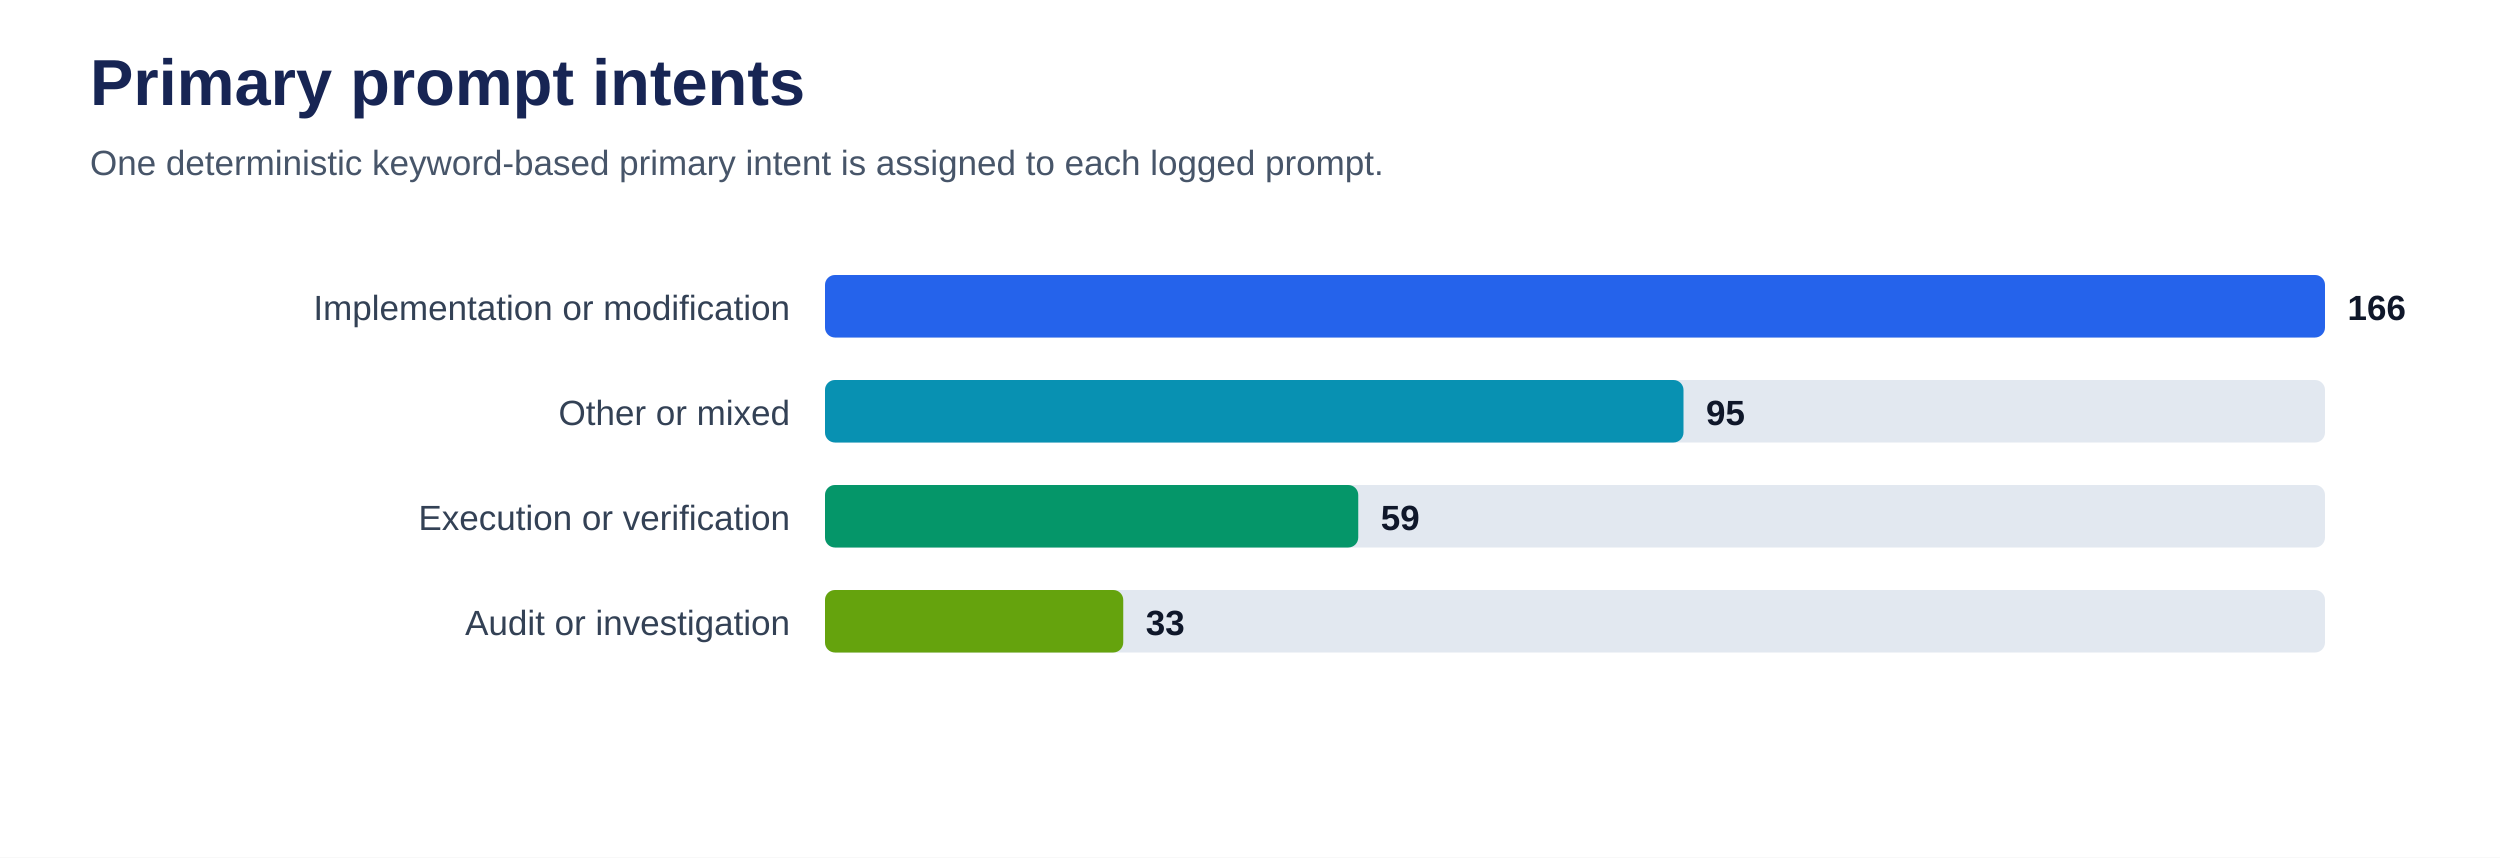
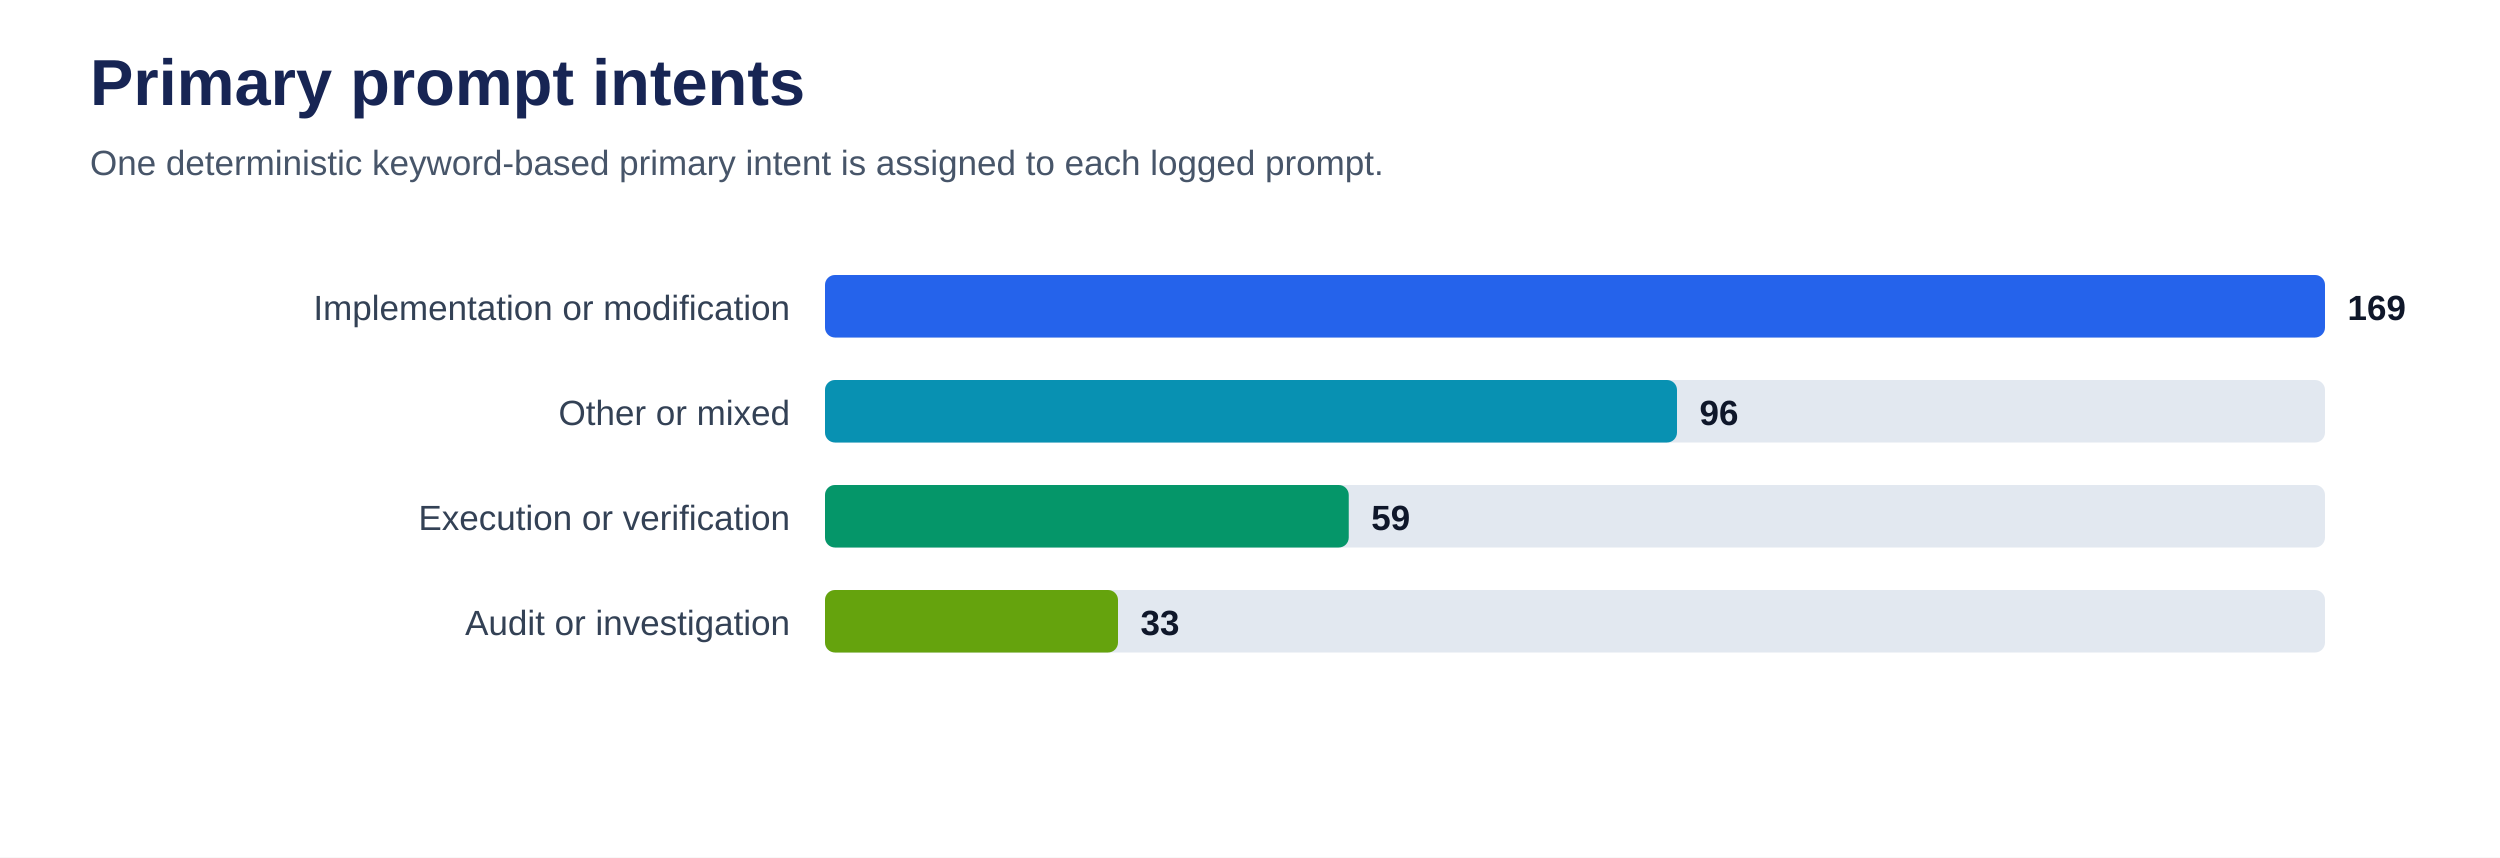
<svg xmlns="http://www.w3.org/2000/svg" viewBox="0 0 1000 343" role="img" aria-labelledby="title desc">
  <rect width="100%" height="100%" fill="#ffffff" />
  <text x="36" y="42" font-family="Arial, sans-serif" font-size="26" font-weight="700" fill="#172554">Primary prompt intents</text>
  <text x="36" y="70" font-family="Arial, sans-serif" font-size="14" fill="#475569">One deterministic keyword-based primary intent is assigned to each logged prompt.</text>
  <text x="316" y="128" text-anchor="end" font-family="Arial, sans-serif" font-size="14" fill="#334155">Implementation or modification</text>
  <rect x="330" y="110" width="600" height="25" rx="4" fill="#e2e8f0" />
  <rect x="330" y="110" width="600.0" height="25" rx="4" fill="#2563eb" />
-   <text x="939.0" y="128" font-family="Arial, sans-serif" font-size="14" font-weight="700" fill="#0f172a">166</text>
+   <text x="939.0" y="128" font-family="Arial, sans-serif" font-size="14" font-weight="700" fill="#0f172a">169</text>
  <text x="316" y="170" text-anchor="end" font-family="Arial, sans-serif" font-size="14" fill="#334155">Other or mixed</text>
  <rect x="330" y="152" width="600" height="25" rx="4" fill="#e2e8f0" />
-   <rect x="330" y="152" width="343.4" height="25" rx="4" fill="#0891b2" />
-   <text x="682.4" y="170" font-family="Arial, sans-serif" font-size="14" font-weight="700" fill="#0f172a">95</text>
+   <rect x="330" y="152" width="340.8" height="25" rx="4" fill="#0891b2" />
+   <text x="679.8" y="170" font-family="Arial, sans-serif" font-size="14" font-weight="700" fill="#0f172a">96</text>
  <text x="316" y="212" text-anchor="end" font-family="Arial, sans-serif" font-size="14" fill="#334155">Execution or verification</text>
  <rect x="330" y="194" width="600" height="25" rx="4" fill="#e2e8f0" />
-   <rect x="330" y="194" width="213.3" height="25" rx="4" fill="#059669" />
-   <text x="552.3" y="212" font-family="Arial, sans-serif" font-size="14" font-weight="700" fill="#0f172a">59</text>
+   <rect x="330" y="194" width="209.5" height="25" rx="4" fill="#059669" />
+   <text x="548.5" y="212" font-family="Arial, sans-serif" font-size="14" font-weight="700" fill="#0f172a">59</text>
  <text x="316" y="254" text-anchor="end" font-family="Arial, sans-serif" font-size="14" fill="#334155">Audit or investigation</text>
  <rect x="330" y="236" width="600" height="25" rx="4" fill="#e2e8f0" />
-   <rect x="330" y="236" width="119.3" height="25" rx="4" fill="#65a30d" />
-   <text x="458.3" y="254" font-family="Arial, sans-serif" font-size="14" font-weight="700" fill="#0f172a">33</text>
+   <rect x="330" y="236" width="117.2" height="25" rx="4" fill="#65a30d" />
+   <text x="456.2" y="254" font-family="Arial, sans-serif" font-size="14" font-weight="700" fill="#0f172a">33</text>
</svg>
